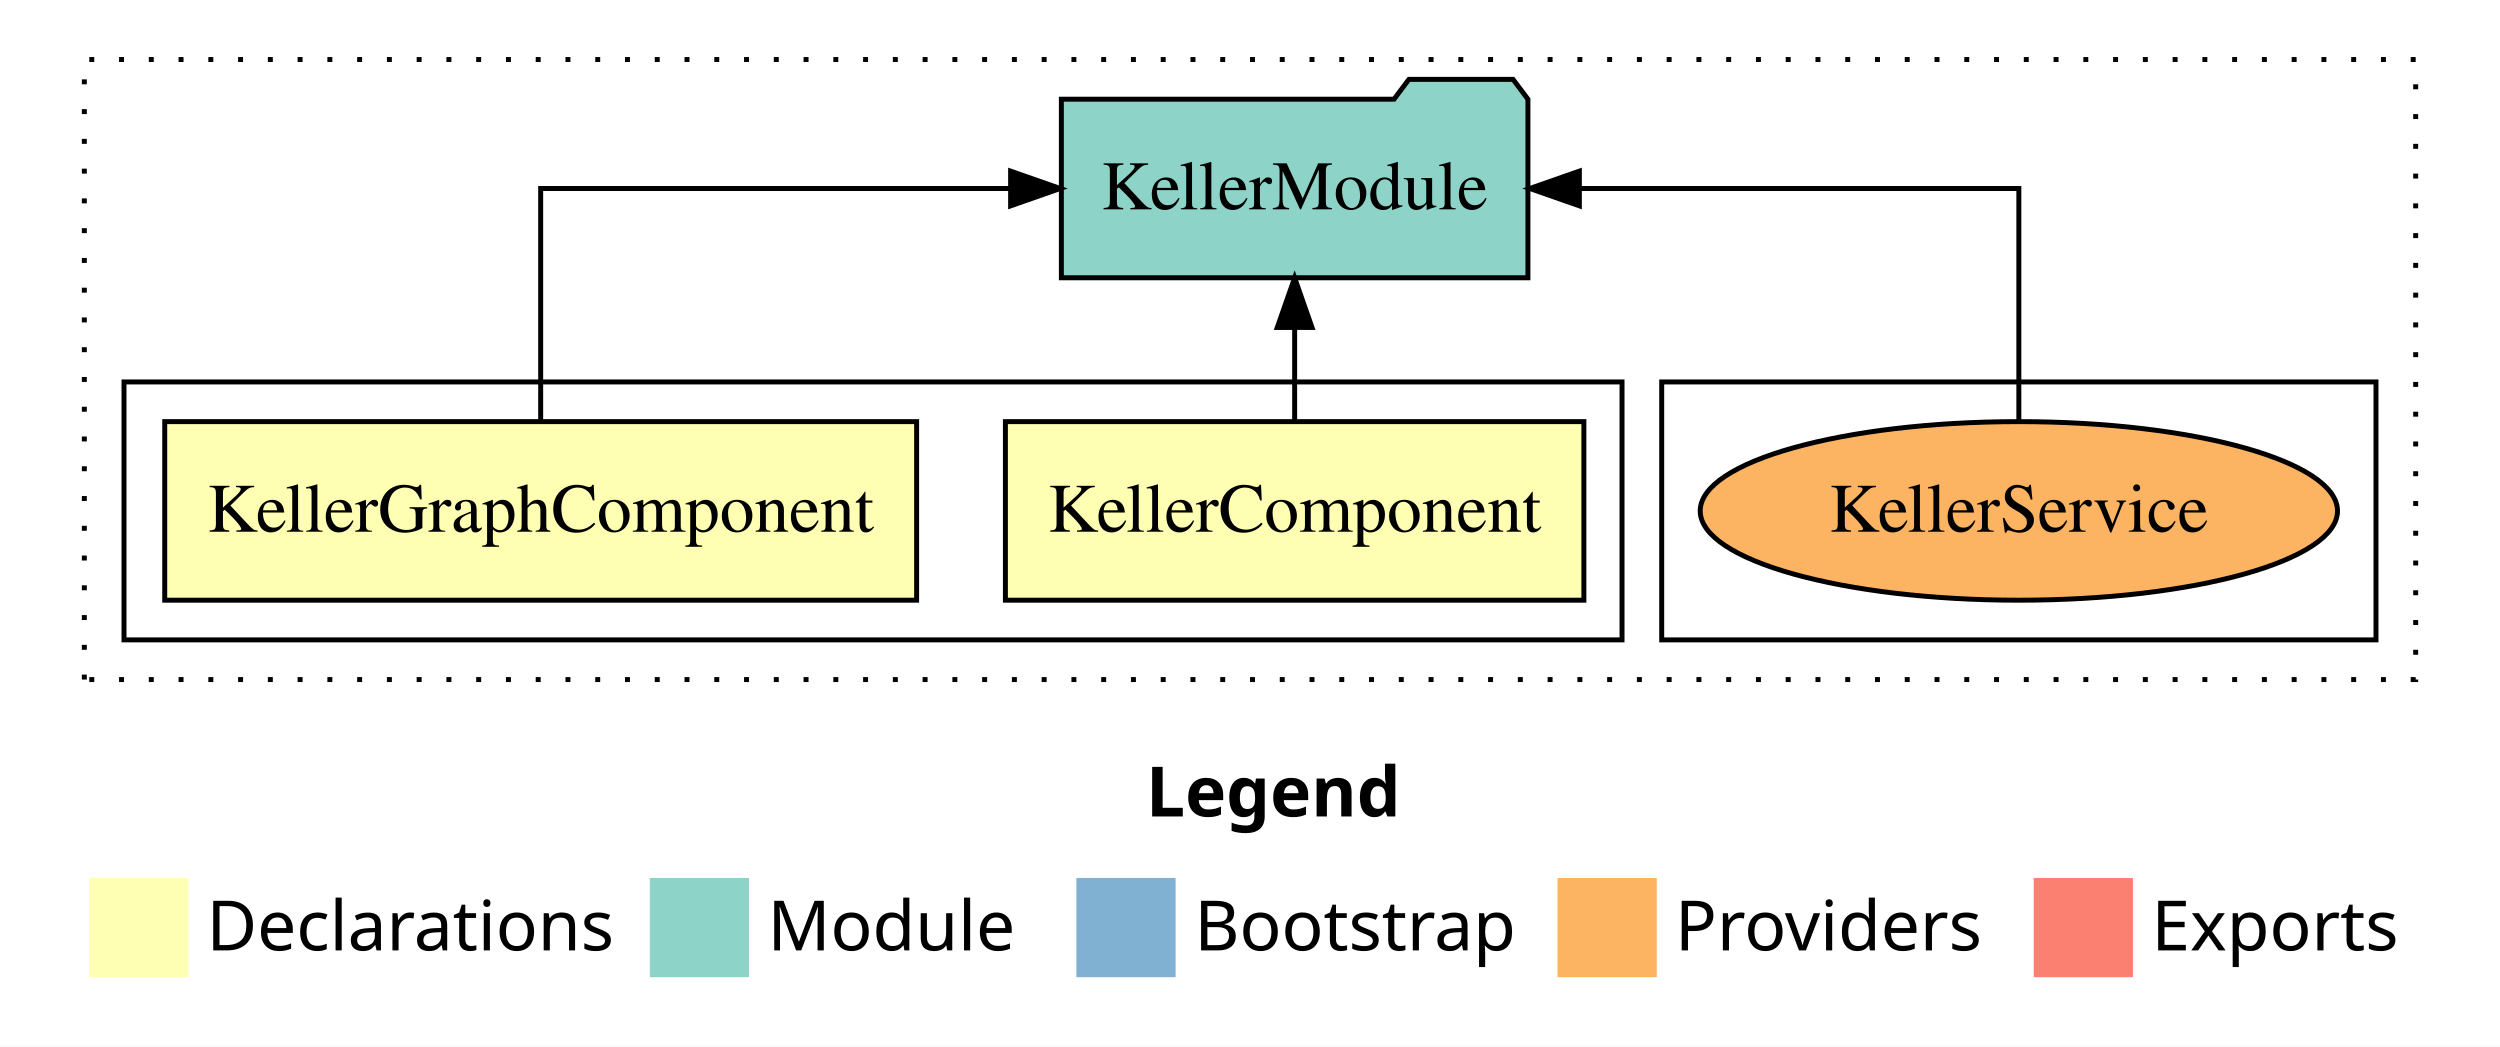
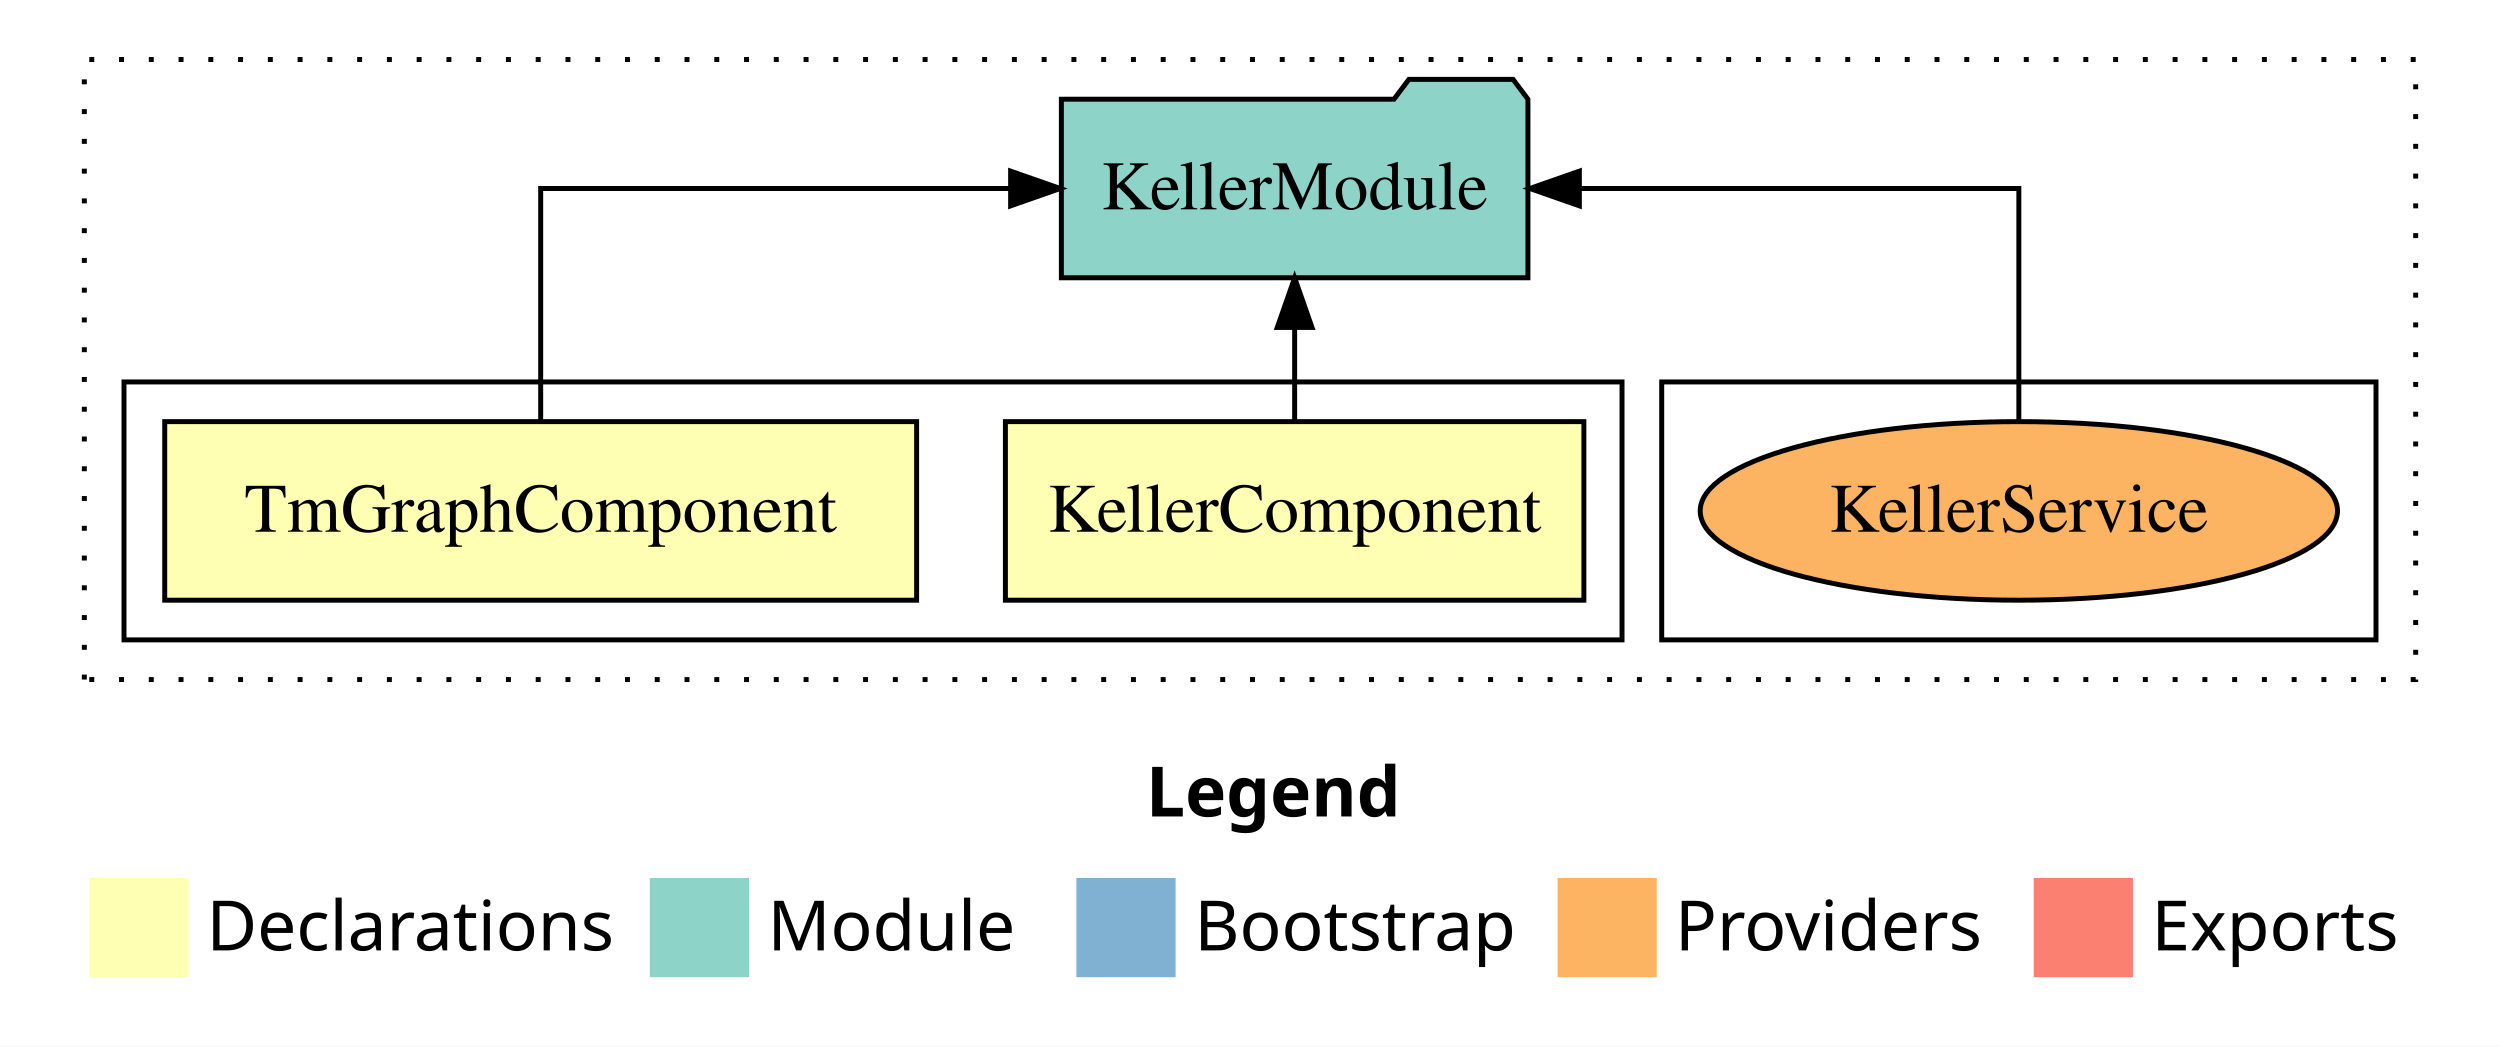
<svg xmlns="http://www.w3.org/2000/svg" width="504pt" height="211pt" viewBox="0.00 0.00 504.00 211.00">
  <g id="graph0" class="graph" transform="scale(1 1) rotate(0) translate(4 207)">
    <polygon fill="white" stroke="transparent" points="-4,4 -4,-207 500,-207 500,4 -4,4" />
    <text text-anchor="start" x="227.01" y="-42.4" font-family="sans-serif" font-weight="bold" font-size="14.00">Legend</text>
    <polygon fill="#ffffb3" stroke="transparent" points="14,-10 14,-30 34,-30 34,-10 14,-10" />
    <text text-anchor="start" x="37.63" y="-15.4" font-family="sans-serif" font-size="14.00">  Declarations</text>
    <polygon fill="#8dd3c7" stroke="transparent" points="127,-10 127,-30 147,-30 147,-10 127,-10" />
    <text text-anchor="start" x="150.73" y="-15.4" font-family="sans-serif" font-size="14.00">  Module</text>
    <polygon fill="#80b1d3" stroke="transparent" points="213,-10 213,-30 233,-30 233,-10 213,-10" />
    <text text-anchor="start" x="236.78" y="-15.4" font-family="sans-serif" font-size="14.00">  Bootstrap</text>
    <polygon fill="#fdb462" stroke="transparent" points="310,-10 310,-30 330,-30 330,-10 310,-10" />
    <text text-anchor="start" x="333.67" y="-15.4" font-family="sans-serif" font-size="14.00">  Providers</text>
    <polygon fill="#fb8072" stroke="transparent" points="406,-10 406,-30 426,-30 426,-10 406,-10" />
    <text text-anchor="start" x="429.73" y="-15.4" font-family="sans-serif" font-size="14.00">  Exports</text>
    <g id="clust1" class="cluster">
      <polygon fill="none" stroke="black" stroke-dasharray="1,5" points="13,-70 13,-195 483,-195 483,-70 13,-70" />
    </g>
    <g id="clust8" class="cluster">
      <polygon fill="none" stroke="black" points="331,-78 331,-130 475,-130 475,-78 331,-78" />
    </g>
    <g id="clust2" class="cluster">
      <polygon fill="none" stroke="black" points="21,-78 21,-130 323,-130 323,-78 21,-78" />
    </g>
    <g id="node1" class="node">
      <polygon fill="#ffffb3" stroke="black" points="315.31,-122 198.69,-122 198.69,-86 315.31,-86 315.31,-122" />
      <text text-anchor="middle" x="257" y="-99.8" font-family="Times,serif" font-size="14.00">KellerComponent</text>
    </g>
    <g id="node3" class="node">
      <polygon fill="#8dd3c7" stroke="black" points="304.03,-187 301.03,-191 280.03,-191 277.03,-187 209.97,-187 209.97,-151 304.03,-151 304.03,-187" />
      <text text-anchor="middle" x="257" y="-164.8" font-family="Times,serif" font-size="14.00">KellerModule</text>
    </g>
    <g id="edge1" class="edge">
      <path fill="none" stroke="black" d="M257,-122.11C257,-122.11 257,-140.99 257,-140.99" />
      <polygon fill="black" stroke="black" points="253.5,-140.99 257,-150.99 260.5,-140.99 253.5,-140.99" />
    </g>
    <g id="node2" class="node">
      <polygon fill="#ffffb3" stroke="black" points="180.79,-122 29.21,-122 29.21,-86 180.79,-86 180.79,-122" />
-       <text text-anchor="middle" x="105" y="-99.8" font-family="Times,serif" font-size="14.00">KellerGraphComponent</text>
+       <text text-anchor="middle" x="105" y="-99.8" font-family="Times,serif" font-size="14.00">TmGraphComponent</text>
    </g>
    <g id="edge2" class="edge">
      <path fill="none" stroke="black" d="M105,-122.11C105,-141.34 105,-169 105,-169 105,-169 199.74,-169 199.74,-169" />
      <polygon fill="black" stroke="black" points="199.74,-172.5 209.74,-169 199.74,-165.5 199.74,-172.5" />
    </g>
    <g id="node4" class="node">
      <ellipse fill="#fdb462" stroke="black" cx="403" cy="-104" rx="64.24" ry="18" />
      <text text-anchor="middle" x="403" y="-99.8" font-family="Times,serif" font-size="14.00">KellerService</text>
    </g>
    <g id="edge3" class="edge">
      <path fill="none" stroke="black" d="M403,-122.11C403,-141.34 403,-169 403,-169 403,-169 314.4,-169 314.4,-169" />
      <polygon fill="black" stroke="black" points="314.4,-165.5 304.4,-169 314.4,-172.5 314.4,-165.5" />
    </g>
  </g>
</svg>
